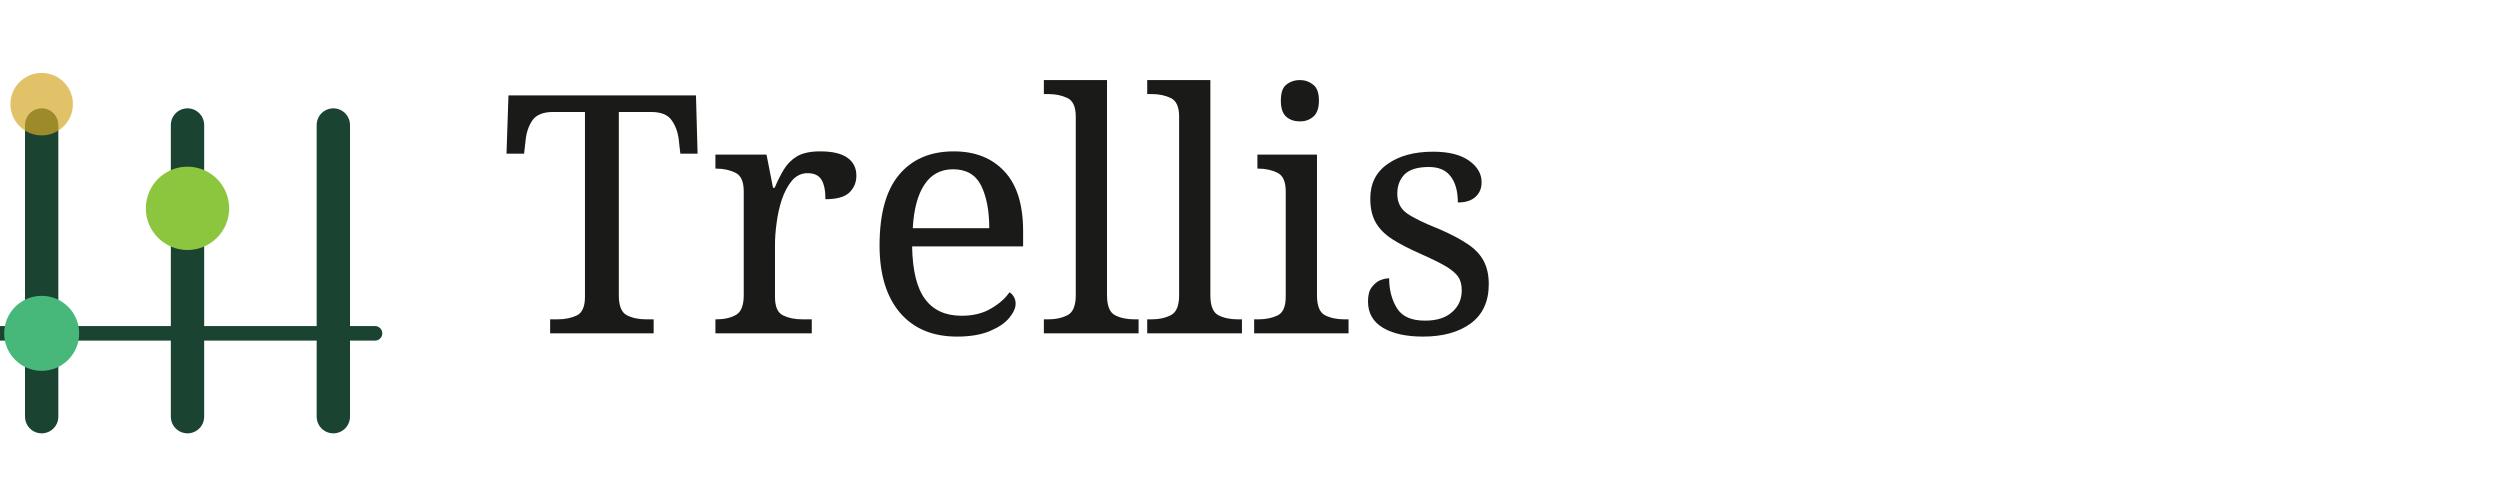
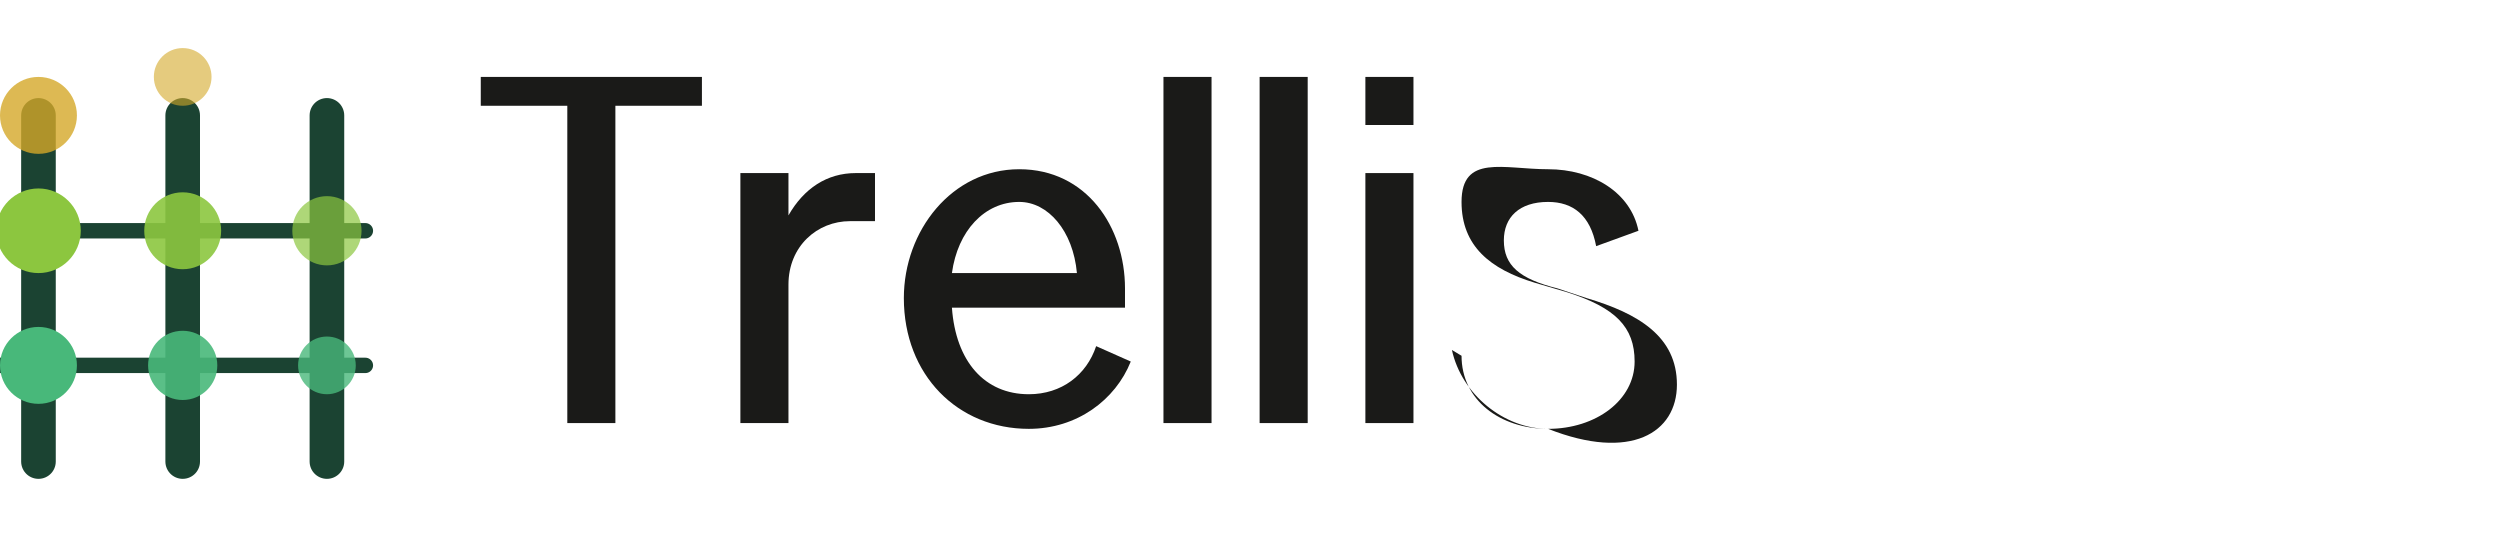
- <svg xmlns="http://www.w3.org/2000/svg" width="120" height="24" viewBox="0 0 120 24">
-   <line x1="2" y1="20" x2="2" y2="6" stroke="#1B4332" stroke-width="1.6" stroke-linecap="round" />
-   <line x1="9" y1="20" x2="9" y2="6" stroke="#1B4332" stroke-width="1.6" stroke-linecap="round" />
-   <line x1="16" y1="20" x2="16" y2="6" stroke="#1B4332" stroke-width="1.6" stroke-linecap="round" />
-   <line x1="0" y1="16" x2="18" y2="16" stroke="#1B4332" stroke-width="0.7" stroke-linecap="round" />
-   <circle cx="2" cy="16" r="1.8" fill="#48B87A" />
-   <circle cx="9" cy="10" r="2" fill="#8CC63F" />
-   <circle cx="2" cy="5" r="1.5" fill="#D4A828" opacity="0.7" />
-   <text x="24" y="16" font-family="'DM Serif Display', Georgia, serif" font-size="16" font-weight="400" fill="#1a1a18">Trellis</text>
+ <svg xmlns="http://www.w3.org/2000/svg" width="130" height="28" viewBox="0 0 130 28">
+   <g transform="translate(0, 2)">
+     <line x1="2" y1="22" x2="2" y2="4" stroke="#1B4332" stroke-width="1.8" stroke-linecap="round" />
+     <line x1="9.5" y1="22" x2="9.5" y2="4" stroke="#1B4332" stroke-width="1.8" stroke-linecap="round" />
+     <line x1="17" y1="22" x2="17" y2="4" stroke="#1B4332" stroke-width="1.8" stroke-linecap="round" />
+     <line x1="0" y1="17" x2="19" y2="17" stroke="#1B4332" stroke-width="0.8" stroke-linecap="round" />
+     <line x1="0" y1="10" x2="19" y2="10" stroke="#1B4332" stroke-width="0.8" stroke-linecap="round" />
+     <circle cx="2" cy="17" r="2" fill="#48B87A" />
+     <circle cx="9.5" cy="17" r="1.8" fill="#48B87A" opacity="0.9" />
+     <circle cx="17" cy="17" r="1.5" fill="#48B87A" opacity="0.8" />
+     <circle cx="2" cy="10" r="2.2" fill="#8CC63F" />
+     <circle cx="9.5" cy="10" r="2" fill="#8CC63F" opacity="0.9" />
+     <circle cx="17" cy="10" r="1.8" fill="#8CC63F" opacity="0.7" />
+     <circle cx="2" cy="4" r="2" fill="#D4A828" opacity="0.8" />
+     <circle cx="9.5" cy="2" r="1.5" fill="#D4A828" opacity="0.6" />
+   </g>
+   <g transform="translate(25, 4)" fill="#1a1a18">
+     <path d="M0,1.5 L0,0 L11.5,0 L11.5,1.5 L7,1.5 L7,18 L4.5,18 L4.5,1.5 Z" />
+     <path d="M13.5,5 L16,5 L16,7.2 C16.8,5.8 18,5 19.5,5 L20.5,5 L20.5,7.5 L19.2,7.5 C17.5,7.5 16,8.8 16,10.8 L16,18 L13.5,18 Z" />
+     <path d="M22,11.5 C22,8 24.5,4.8 28,4.8 C31.5,4.8 33.5,7.8 33.5,11 L33.5,12 L24.5,12 C24.7,14.8 26.2,16.5 28.5,16.5 C30.2,16.5 31.5,15.5 32,14 L33.8,14.8 C33,16.8 31,18.3 28.5,18.3 C24.8,18.3 22,15.5 22,11.5 Z M24.5,10.2 L31,10.2 C30.8,8 29.5,6.5 28,6.5 C26.2,6.5 24.8,8 24.5,10.2 Z" />
+     <path d="M35.5,0 L38,0 L38,18 L35.5,18 Z" />
+     <path d="M40.5,0 L43,0 L43,18 L40.5,18 Z" />
+     <path d="M46,0 L48.5,0 L48.5,2.5 L46,2.5 Z M46,5 L48.5,5 L48.5,18 L46,18 Z" />
+     <path d="M51,14.5 C51,16.8 53,18.3 55.5,18.3 C58,18.3 60,16.8 60,14.8 C60,13 59,12 56.5,11.2 L54.8,10.7 C52.5,10 51,8.8 51,6.5 C51,4 53.2,4.8 55.5,4.8 C57.8,4.8 59.8,6 60.2,8 L58,8.8 C57.7,7.2 56.8,6.5 55.5,6.5 C54,6.5 53.2,7.3 53.2,8.5 C53.2,9.8 54,10.5 56,11 L57.5,11.5 C60.2,12.3 62.2,13.5 62.2,16 C62.2,18.5 59.8,20 55.5,18.3 C53.2,18.3 51,16.5 50.5,14.2 Z" />
+   </g>
</svg>
